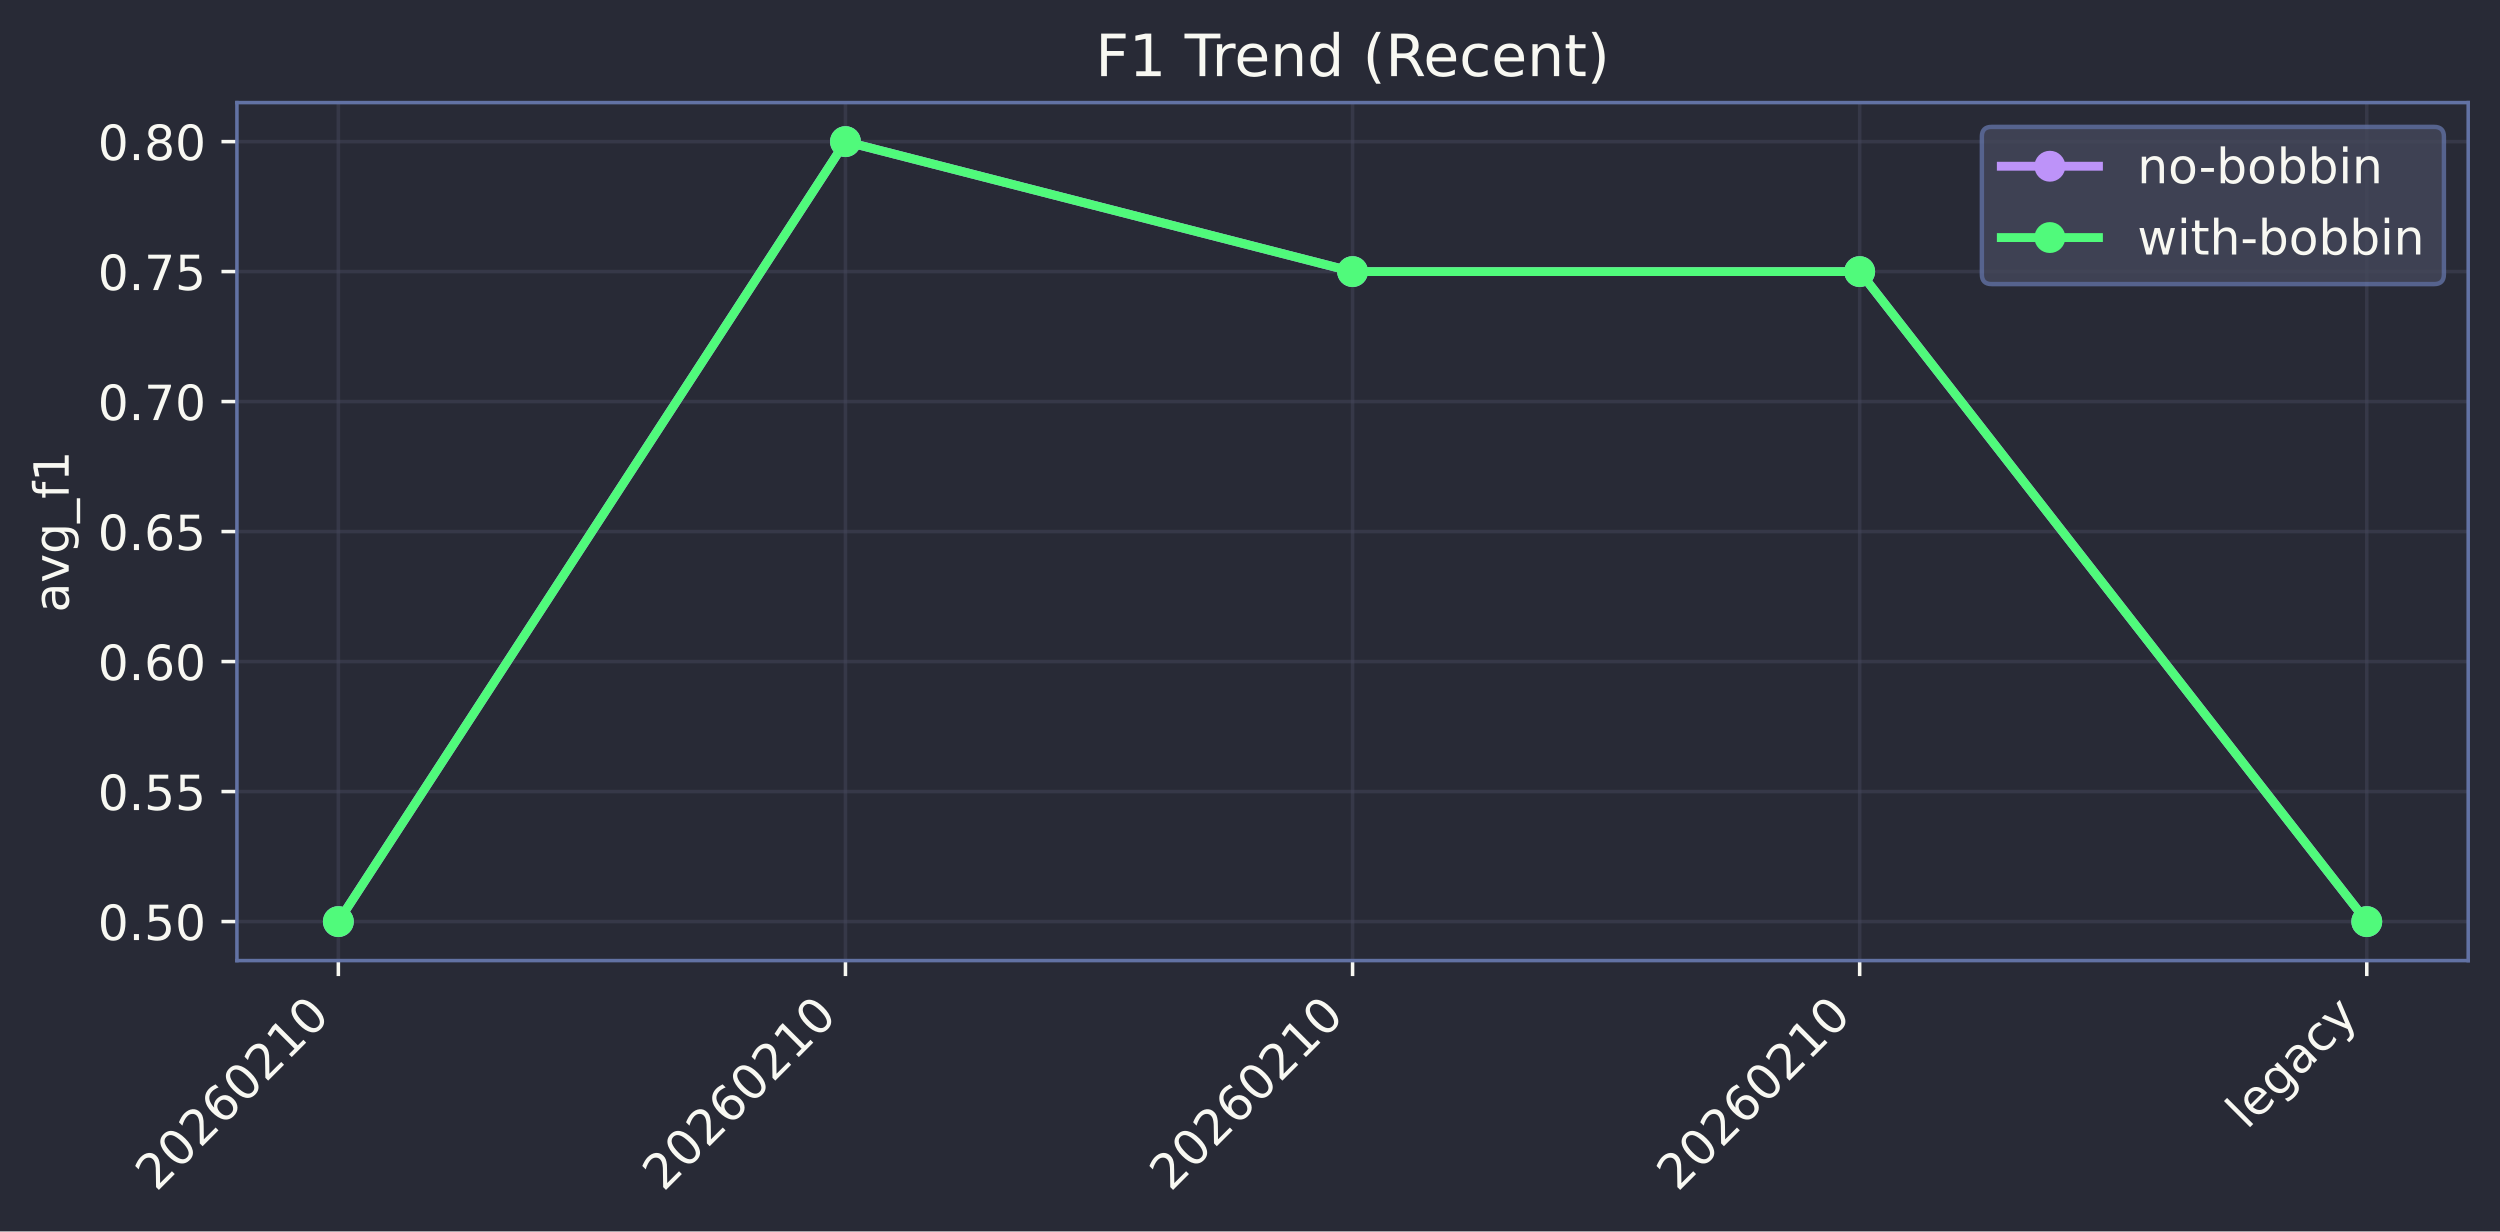
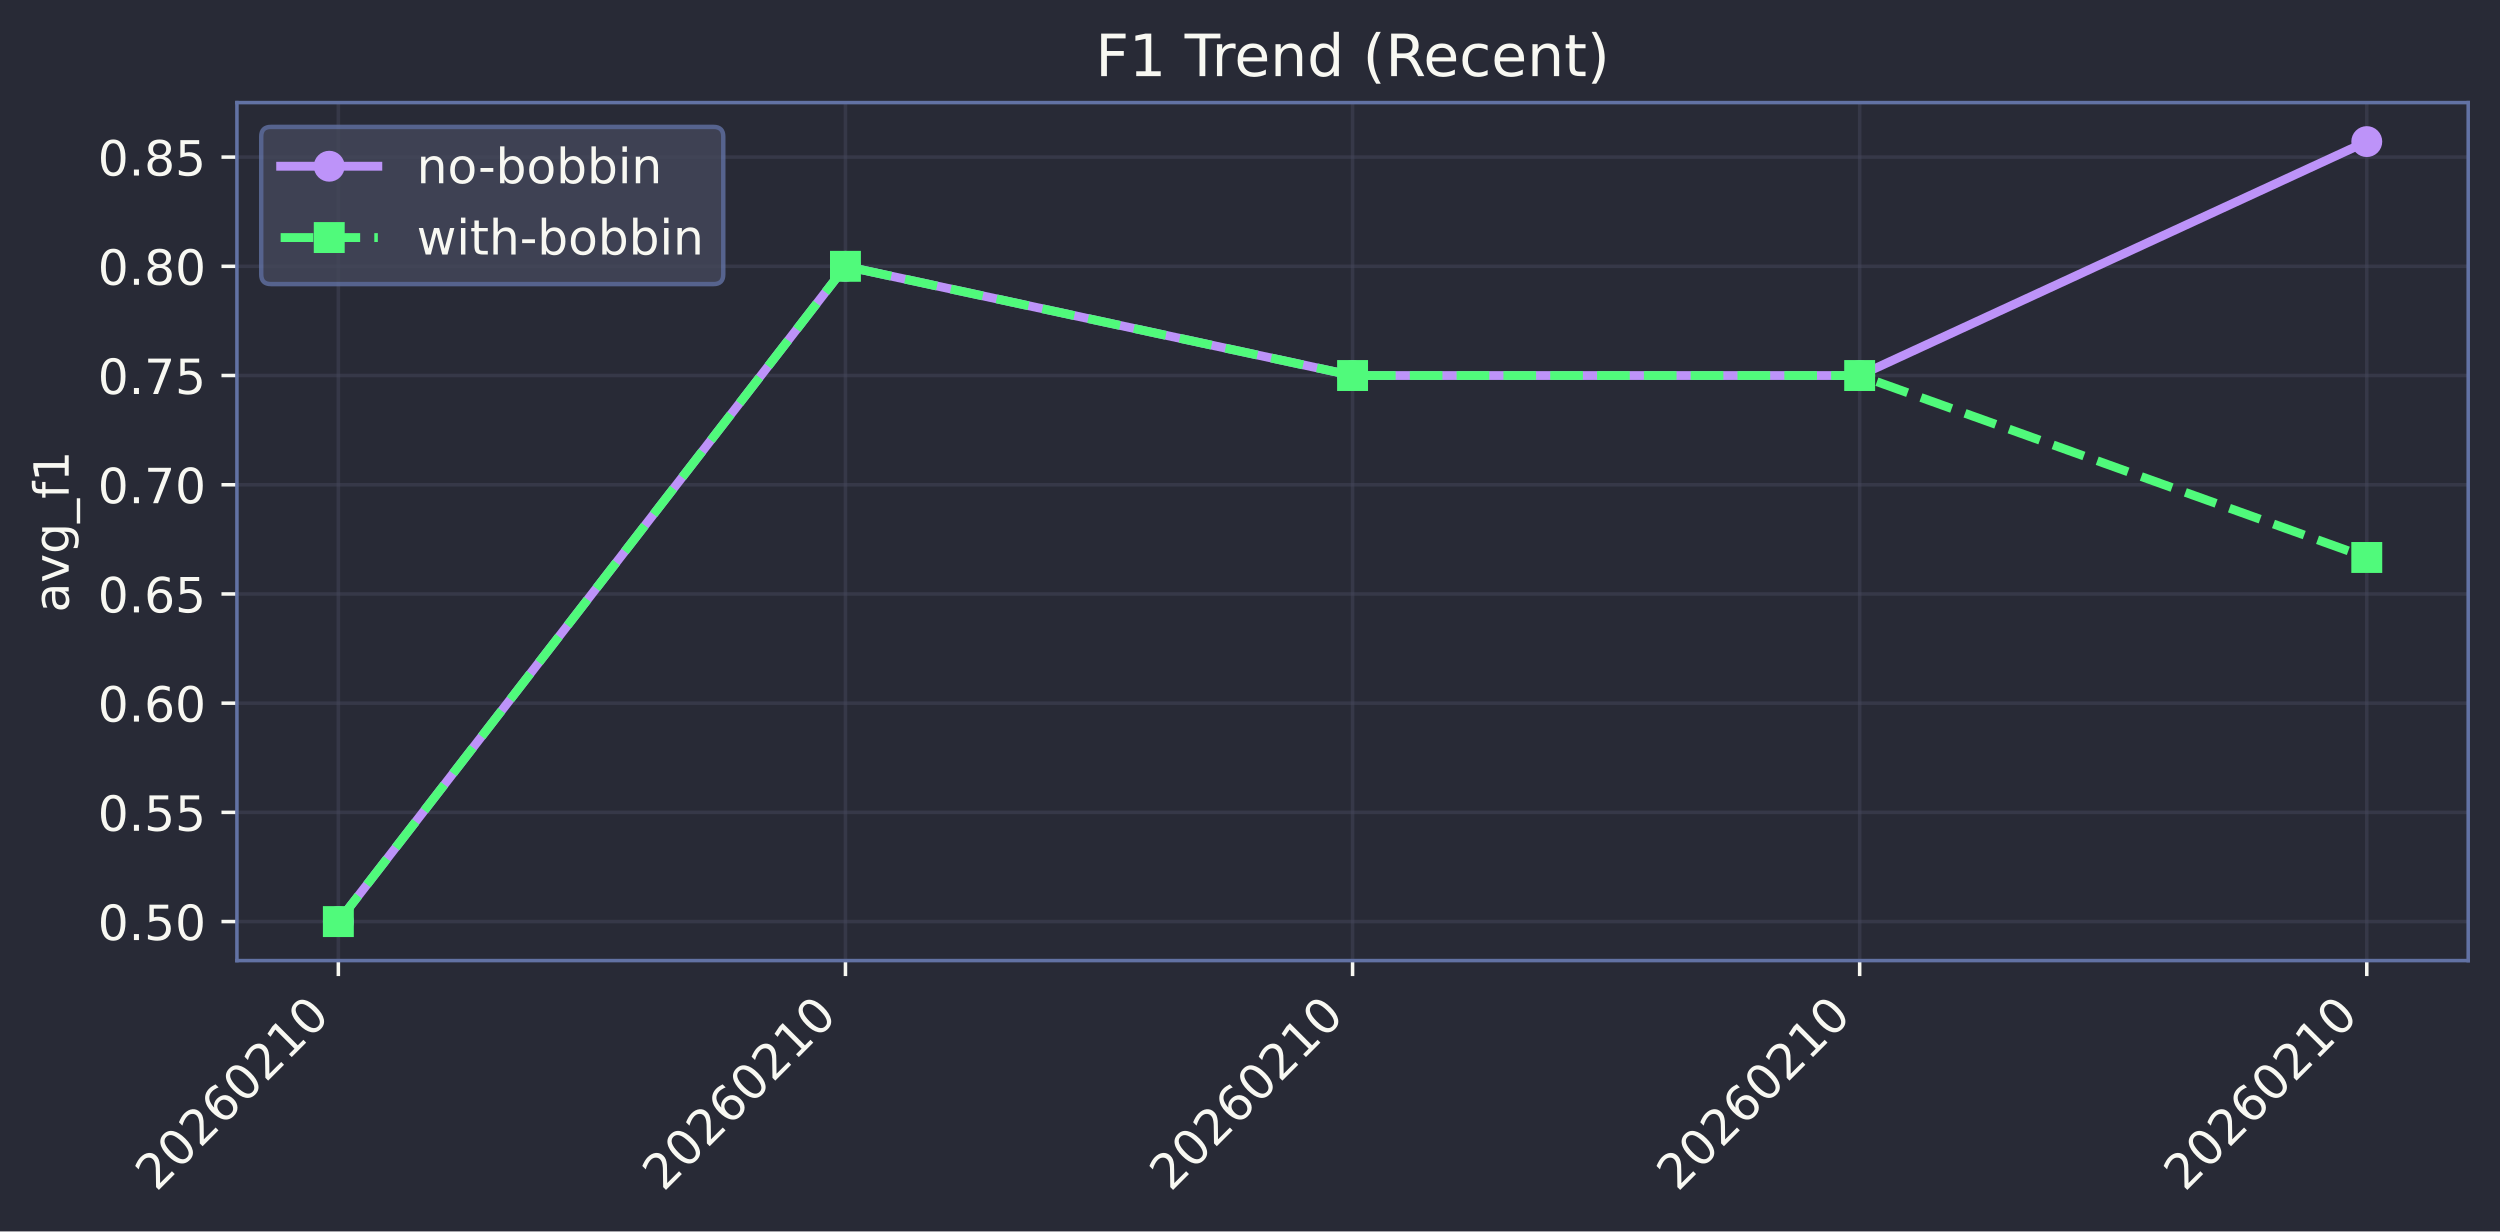
<svg xmlns="http://www.w3.org/2000/svg" xmlns:xlink="http://www.w3.org/1999/xlink" width="566.028pt" height="278.806pt" viewBox="0 0 566.028 278.806" version="1.1">
  <defs>
    <style type="text/css">*{stroke-linejoin: round; stroke-linecap: butt}</style>
  </defs>
  <g id="figure_1">
    <g id="patch_1">
      <path d="M 0 278.806  L 566.028 278.806  L 566.028 0  L 0 0  z " style="fill: #282a36" />
    </g>
    <g id="axes_1">
      <g id="patch_2">
        <path d="M 53.644 217.488  L 558.828 217.488  L 558.828 23.23  L 53.644 23.23  z " style="fill: #282a36" />
      </g>
      <g id="matplotlib.axis_1">
        <g id="xtick_1">
          <g id="line2d_1">
-             <path d="M 76.607 217.488  L 76.607 23.23  " clip-path="url(#p1b9b50a8e5)" style="fill: none; stroke: #44475a; stroke-opacity: 0.5; stroke-width: 0.8; stroke-linecap: square" />
+             <path d="M 76.607 217.488  L 76.607 23.23  " clip-path="url(#p4fd05fff59)" style="fill: none; stroke: #44475a; stroke-opacity: 0.5; stroke-width: 0.8; stroke-linecap: square" />
          </g>
          <g id="line2d_2">
            <defs>
-               <path id="m51519ed3e5" d="M 0 0  L 0 3.5  " style="stroke: #f8f8f2; stroke-width: 0.8" />
+               <path id="m8d3fca689e" d="M 0 0  L 0 3.5  " style="stroke: #f8f8f2; stroke-width: 0.8" />
            </defs>
            <g>
-               <use xlink:href="#m51519ed3e5" x="76.607" y="217.488" style="fill: #f8f8f2; stroke: #f8f8f2; stroke-width: 0.8" />
+               <use xlink:href="#m8d3fca689e" x="76.607" y="217.488" style="fill: #f8f8f2; stroke: #f8f8f2; stroke-width: 0.8" />
            </g>
          </g>
          <g id="text_1">
            <text style="font-size: 11px; font-family: 'DejaVu Sans', 'Bitstream Vera Sans', 'Computer Modern Sans Serif', 'Lucida Grande', 'Verdana', 'Geneva', 'Lucid', 'Arial', 'Helvetica', 'Avant Garde', sans-serif; fill: #f8f8f2" transform="translate(35.39843 269.9887) rotate(-45)">20260210</text>
          </g>
        </g>
        <g id="xtick_2">
          <g id="line2d_3">
-             <path d="M 191.421 217.488  L 191.421 23.23  " clip-path="url(#p1b9b50a8e5)" style="fill: none; stroke: #44475a; stroke-opacity: 0.5; stroke-width: 0.8; stroke-linecap: square" />
+             <path d="M 191.421 217.488  L 191.421 23.23  " clip-path="url(#p4fd05fff59)" style="fill: none; stroke: #44475a; stroke-opacity: 0.5; stroke-width: 0.8; stroke-linecap: square" />
          </g>
          <g id="line2d_4">
            <g>
-               <use xlink:href="#m51519ed3e5" x="191.421" y="217.488" style="fill: #f8f8f2; stroke: #f8f8f2; stroke-width: 0.8" />
+               <use xlink:href="#m8d3fca689e" x="191.421" y="217.488" style="fill: #f8f8f2; stroke: #f8f8f2; stroke-width: 0.8" />
            </g>
          </g>
          <g id="text_2">
            <text style="font-size: 11px; font-family: 'DejaVu Sans', 'Bitstream Vera Sans', 'Computer Modern Sans Serif', 'Lucida Grande', 'Verdana', 'Geneva', 'Lucid', 'Arial', 'Helvetica', 'Avant Garde', sans-serif; fill: #f8f8f2" transform="translate(150.2129 269.9887) rotate(-45)">20260210</text>
          </g>
        </g>
        <g id="xtick_3">
          <g id="line2d_5">
-             <path d="M 306.236 217.488  L 306.236 23.23  " clip-path="url(#p1b9b50a8e5)" style="fill: none; stroke: #44475a; stroke-opacity: 0.5; stroke-width: 0.8; stroke-linecap: square" />
+             <path d="M 306.236 217.488  L 306.236 23.23  " clip-path="url(#p4fd05fff59)" style="fill: none; stroke: #44475a; stroke-opacity: 0.5; stroke-width: 0.8; stroke-linecap: square" />
          </g>
          <g id="line2d_6">
            <g>
-               <use xlink:href="#m51519ed3e5" x="306.236" y="217.488" style="fill: #f8f8f2; stroke: #f8f8f2; stroke-width: 0.8" />
+               <use xlink:href="#m8d3fca689e" x="306.236" y="217.488" style="fill: #f8f8f2; stroke: #f8f8f2; stroke-width: 0.8" />
            </g>
          </g>
          <g id="text_3">
            <text style="font-size: 11px; font-family: 'DejaVu Sans', 'Bitstream Vera Sans', 'Computer Modern Sans Serif', 'Lucida Grande', 'Verdana', 'Geneva', 'Lucid', 'Arial', 'Helvetica', 'Avant Garde', sans-serif; fill: #f8f8f2" transform="translate(265.0274 269.9887) rotate(-45)">20260210</text>
          </g>
        </g>
        <g id="xtick_4">
          <g id="line2d_7">
-             <path d="M 421.05 217.488  L 421.05 23.23  " clip-path="url(#p1b9b50a8e5)" style="fill: none; stroke: #44475a; stroke-opacity: 0.5; stroke-width: 0.8; stroke-linecap: square" />
+             <path d="M 421.05 217.488  L 421.05 23.23  " clip-path="url(#p4fd05fff59)" style="fill: none; stroke: #44475a; stroke-opacity: 0.5; stroke-width: 0.8; stroke-linecap: square" />
          </g>
          <g id="line2d_8">
            <g>
-               <use xlink:href="#m51519ed3e5" x="421.05" y="217.488" style="fill: #f8f8f2; stroke: #f8f8f2; stroke-width: 0.8" />
+               <use xlink:href="#m8d3fca689e" x="421.05" y="217.488" style="fill: #f8f8f2; stroke: #f8f8f2; stroke-width: 0.8" />
            </g>
          </g>
          <g id="text_4">
            <text style="font-size: 11px; font-family: 'DejaVu Sans', 'Bitstream Vera Sans', 'Computer Modern Sans Serif', 'Lucida Grande', 'Verdana', 'Geneva', 'Lucid', 'Arial', 'Helvetica', 'Avant Garde', sans-serif; fill: #f8f8f2" transform="translate(379.8419 269.9887) rotate(-45)">20260210</text>
          </g>
        </g>
        <g id="xtick_5">
          <g id="line2d_9">
-             <path d="M 535.865 217.488  L 535.865 23.23  " clip-path="url(#p1b9b50a8e5)" style="fill: none; stroke: #44475a; stroke-opacity: 0.5; stroke-width: 0.8; stroke-linecap: square" />
+             <path d="M 535.865 217.488  L 535.865 23.23  " clip-path="url(#p4fd05fff59)" style="fill: none; stroke: #44475a; stroke-opacity: 0.5; stroke-width: 0.8; stroke-linecap: square" />
          </g>
          <g id="line2d_10">
            <g>
-               <use xlink:href="#m51519ed3e5" x="535.865" y="217.488" style="fill: #f8f8f2; stroke: #f8f8f2; stroke-width: 0.8" />
+               <use xlink:href="#m8d3fca689e" x="535.865" y="217.488" style="fill: #f8f8f2; stroke: #f8f8f2; stroke-width: 0.8" />
            </g>
          </g>
          <g id="text_5">
-             <text style="font-size: 11px; font-family: 'DejaVu Sans', 'Bitstream Vera Sans', 'Computer Modern Sans Serif', 'Lucida Grande', 'Verdana', 'Geneva', 'Lucid', 'Arial', 'Helvetica', 'Avant Garde', sans-serif; fill: #f8f8f2" transform="translate(508.7154 255.9296) rotate(-45)">legacy</text>
+             <text style="font-size: 11px; font-family: 'DejaVu Sans', 'Bitstream Vera Sans', 'Computer Modern Sans Serif', 'Lucida Grande', 'Verdana', 'Geneva', 'Lucid', 'Arial', 'Helvetica', 'Avant Garde', sans-serif; fill: #f8f8f2" transform="translate(494.6564 269.9887) rotate(-45)">20260210</text>
          </g>
        </g>
      </g>
      <g id="matplotlib.axis_2">
        <g id="ytick_1">
          <g id="line2d_11">
-             <path d="M 53.644 208.658  L 558.828 208.658  " clip-path="url(#p1b9b50a8e5)" style="fill: none; stroke: #44475a; stroke-opacity: 0.5; stroke-width: 0.8; stroke-linecap: square" />
+             <path d="M 53.644 208.658  L 558.828 208.658  " clip-path="url(#p4fd05fff59)" style="fill: none; stroke: #44475a; stroke-opacity: 0.5; stroke-width: 0.8; stroke-linecap: square" />
          </g>
          <g id="line2d_12">
            <defs>
-               <path id="m27cfdde6c1" d="M 0 0  L -3.5 0  " style="stroke: #f8f8f2; stroke-width: 0.8" />
+               <path id="m5afc899d50" d="M 0 0  L -3.5 0  " style="stroke: #f8f8f2; stroke-width: 0.8" />
            </defs>
            <g>
-               <use xlink:href="#m27cfdde6c1" x="53.644" y="208.658" style="fill: #f8f8f2; stroke: #f8f8f2; stroke-width: 0.8" />
+               <use xlink:href="#m5afc899d50" x="53.644" y="208.658" style="fill: #f8f8f2; stroke: #f8f8f2; stroke-width: 0.8" />
            </g>
          </g>
          <g id="text_6">
            <text style="font-size: 11px; font-family: 'DejaVu Sans', 'Bitstream Vera Sans', 'Computer Modern Sans Serif', 'Lucida Grande', 'Verdana', 'Geneva', 'Lucid', 'Arial', 'Helvetica', 'Avant Garde', sans-serif; text-anchor: end; fill: #f8f8f2" x="46.644" y="212.837" transform="rotate(-0 46.64406 212.8368)">0.50</text>
          </g>
        </g>
        <g id="ytick_2">
          <g id="line2d_13">
-             <path d="M 53.644 179.225  L 558.828 179.225  " clip-path="url(#p1b9b50a8e5)" style="fill: none; stroke: #44475a; stroke-opacity: 0.5; stroke-width: 0.8; stroke-linecap: square" />
+             <path d="M 53.644 183.931  L 558.828 183.931  " clip-path="url(#p4fd05fff59)" style="fill: none; stroke: #44475a; stroke-opacity: 0.5; stroke-width: 0.8; stroke-linecap: square" />
          </g>
          <g id="line2d_14">
            <g>
-               <use xlink:href="#m27cfdde6c1" x="53.644" y="179.225" style="fill: #f8f8f2; stroke: #f8f8f2; stroke-width: 0.8" />
+               <use xlink:href="#m5afc899d50" x="53.644" y="183.931" style="fill: #f8f8f2; stroke: #f8f8f2; stroke-width: 0.8" />
            </g>
          </g>
          <g id="text_7">
-             <text style="font-size: 11px; font-family: 'DejaVu Sans', 'Bitstream Vera Sans', 'Computer Modern Sans Serif', 'Lucida Grande', 'Verdana', 'Geneva', 'Lucid', 'Arial', 'Helvetica', 'Avant Garde', sans-serif; text-anchor: end; fill: #f8f8f2" x="46.644" y="183.404" transform="rotate(-0 46.64406 183.4038)">0.55</text>
+             <text style="font-size: 11px; font-family: 'DejaVu Sans', 'Bitstream Vera Sans', 'Computer Modern Sans Serif', 'Lucida Grande', 'Verdana', 'Geneva', 'Lucid', 'Arial', 'Helvetica', 'Avant Garde', sans-serif; text-anchor: end; fill: #f8f8f2" x="46.644" y="188.11" transform="rotate(-0 46.64406 188.1101)">0.55</text>
          </g>
        </g>
        <g id="ytick_3">
          <g id="line2d_15">
-             <path d="M 53.644 149.792  L 558.828 149.792  " clip-path="url(#p1b9b50a8e5)" style="fill: none; stroke: #44475a; stroke-opacity: 0.5; stroke-width: 0.8; stroke-linecap: square" />
+             <path d="M 53.644 159.204  L 558.828 159.204  " clip-path="url(#p4fd05fff59)" style="fill: none; stroke: #44475a; stroke-opacity: 0.5; stroke-width: 0.8; stroke-linecap: square" />
          </g>
          <g id="line2d_16">
            <g>
-               <use xlink:href="#m27cfdde6c1" x="53.644" y="149.792" style="fill: #f8f8f2; stroke: #f8f8f2; stroke-width: 0.8" />
+               <use xlink:href="#m5afc899d50" x="53.644" y="159.204" style="fill: #f8f8f2; stroke: #f8f8f2; stroke-width: 0.8" />
            </g>
          </g>
          <g id="text_8">
-             <text style="font-size: 11px; font-family: 'DejaVu Sans', 'Bitstream Vera Sans', 'Computer Modern Sans Serif', 'Lucida Grande', 'Verdana', 'Geneva', 'Lucid', 'Arial', 'Helvetica', 'Avant Garde', sans-serif; text-anchor: end; fill: #f8f8f2" x="46.644" y="153.971" transform="rotate(-0 46.64406 153.9709)">0.60</text>
+             <text style="font-size: 11px; font-family: 'DejaVu Sans', 'Bitstream Vera Sans', 'Computer Modern Sans Serif', 'Lucida Grande', 'Verdana', 'Geneva', 'Lucid', 'Arial', 'Helvetica', 'Avant Garde', sans-serif; text-anchor: end; fill: #f8f8f2" x="46.644" y="163.383" transform="rotate(-0 46.64406 163.3835)">0.60</text>
          </g>
        </g>
        <g id="ytick_4">
          <g id="line2d_17">
-             <path d="M 53.644 120.359  L 558.828 120.359  " clip-path="url(#p1b9b50a8e5)" style="fill: none; stroke: #44475a; stroke-opacity: 0.5; stroke-width: 0.8; stroke-linecap: square" />
+             <path d="M 53.644 134.478  L 558.828 134.478  " clip-path="url(#p4fd05fff59)" style="fill: none; stroke: #44475a; stroke-opacity: 0.5; stroke-width: 0.8; stroke-linecap: square" />
          </g>
          <g id="line2d_18">
            <g>
-               <use xlink:href="#m27cfdde6c1" x="53.644" y="120.359" style="fill: #f8f8f2; stroke: #f8f8f2; stroke-width: 0.8" />
+               <use xlink:href="#m5afc899d50" x="53.644" y="134.478" style="fill: #f8f8f2; stroke: #f8f8f2; stroke-width: 0.8" />
            </g>
          </g>
          <g id="text_9">
-             <text style="font-size: 11px; font-family: 'DejaVu Sans', 'Bitstream Vera Sans', 'Computer Modern Sans Serif', 'Lucida Grande', 'Verdana', 'Geneva', 'Lucid', 'Arial', 'Helvetica', 'Avant Garde', sans-serif; text-anchor: end; fill: #f8f8f2" x="46.644" y="124.538" transform="rotate(-0 46.64406 124.5379)">0.65</text>
+             <text style="font-size: 11px; font-family: 'DejaVu Sans', 'Bitstream Vera Sans', 'Computer Modern Sans Serif', 'Lucida Grande', 'Verdana', 'Geneva', 'Lucid', 'Arial', 'Helvetica', 'Avant Garde', sans-serif; text-anchor: end; fill: #f8f8f2" x="46.644" y="138.657" transform="rotate(-0 46.64406 138.6568)">0.65</text>
          </g>
        </g>
        <g id="ytick_5">
          <g id="line2d_19">
-             <path d="M 53.644 90.926  L 558.828 90.926  " clip-path="url(#p1b9b50a8e5)" style="fill: none; stroke: #44475a; stroke-opacity: 0.5; stroke-width: 0.8; stroke-linecap: square" />
+             <path d="M 53.644 109.751  L 558.828 109.751  " clip-path="url(#p4fd05fff59)" style="fill: none; stroke: #44475a; stroke-opacity: 0.5; stroke-width: 0.8; stroke-linecap: square" />
          </g>
          <g id="line2d_20">
            <g>
-               <use xlink:href="#m27cfdde6c1" x="53.644" y="90.926" style="fill: #f8f8f2; stroke: #f8f8f2; stroke-width: 0.8" />
+               <use xlink:href="#m5afc899d50" x="53.644" y="109.751" style="fill: #f8f8f2; stroke: #f8f8f2; stroke-width: 0.8" />
            </g>
          </g>
          <g id="text_10">
-             <text style="font-size: 11px; font-family: 'DejaVu Sans', 'Bitstream Vera Sans', 'Computer Modern Sans Serif', 'Lucida Grande', 'Verdana', 'Geneva', 'Lucid', 'Arial', 'Helvetica', 'Avant Garde', sans-serif; text-anchor: end; fill: #f8f8f2" x="46.644" y="95.105" transform="rotate(-0 46.64406 95.10491)">0.70</text>
+             <text style="font-size: 11px; font-family: 'DejaVu Sans', 'Bitstream Vera Sans', 'Computer Modern Sans Serif', 'Lucida Grande', 'Verdana', 'Geneva', 'Lucid', 'Arial', 'Helvetica', 'Avant Garde', sans-serif; text-anchor: end; fill: #f8f8f2" x="46.644" y="113.93" transform="rotate(-0 46.64406 113.9301)">0.70</text>
          </g>
        </g>
        <g id="ytick_6">
          <g id="line2d_21">
-             <path d="M 53.644 61.493  L 558.828 61.493  " clip-path="url(#p1b9b50a8e5)" style="fill: none; stroke: #44475a; stroke-opacity: 0.5; stroke-width: 0.8; stroke-linecap: square" />
+             <path d="M 53.644 85.024  L 558.828 85.024  " clip-path="url(#p4fd05fff59)" style="fill: none; stroke: #44475a; stroke-opacity: 0.5; stroke-width: 0.8; stroke-linecap: square" />
          </g>
          <g id="line2d_22">
            <g>
-               <use xlink:href="#m27cfdde6c1" x="53.644" y="61.493" style="fill: #f8f8f2; stroke: #f8f8f2; stroke-width: 0.8" />
+               <use xlink:href="#m5afc899d50" x="53.644" y="85.024" style="fill: #f8f8f2; stroke: #f8f8f2; stroke-width: 0.8" />
            </g>
          </g>
          <g id="text_11">
-             <text style="font-size: 11px; font-family: 'DejaVu Sans', 'Bitstream Vera Sans', 'Computer Modern Sans Serif', 'Lucida Grande', 'Verdana', 'Geneva', 'Lucid', 'Arial', 'Helvetica', 'Avant Garde', sans-serif; text-anchor: end; fill: #f8f8f2" x="46.644" y="65.672" transform="rotate(-0 46.64406 65.67194)">0.75</text>
+             <text style="font-size: 11px; font-family: 'DejaVu Sans', 'Bitstream Vera Sans', 'Computer Modern Sans Serif', 'Lucida Grande', 'Verdana', 'Geneva', 'Lucid', 'Arial', 'Helvetica', 'Avant Garde', sans-serif; text-anchor: end; fill: #f8f8f2" x="46.644" y="89.203" transform="rotate(-0 46.64406 89.20348)">0.75</text>
          </g>
        </g>
        <g id="ytick_7">
          <g id="line2d_23">
-             <path d="M 53.644 32.06  L 558.828 32.06  " clip-path="url(#p1b9b50a8e5)" style="fill: none; stroke: #44475a; stroke-opacity: 0.5; stroke-width: 0.8; stroke-linecap: square" />
+             <path d="M 53.644 60.298  L 558.828 60.298  " clip-path="url(#p4fd05fff59)" style="fill: none; stroke: #44475a; stroke-opacity: 0.5; stroke-width: 0.8; stroke-linecap: square" />
          </g>
          <g id="line2d_24">
            <g>
-               <use xlink:href="#m27cfdde6c1" x="53.644" y="32.06" style="fill: #f8f8f2; stroke: #f8f8f2; stroke-width: 0.8" />
+               <use xlink:href="#m5afc899d50" x="53.644" y="60.298" style="fill: #f8f8f2; stroke: #f8f8f2; stroke-width: 0.8" />
            </g>
          </g>
          <g id="text_12">
-             <text style="font-size: 11px; font-family: 'DejaVu Sans', 'Bitstream Vera Sans', 'Computer Modern Sans Serif', 'Lucida Grande', 'Verdana', 'Geneva', 'Lucid', 'Arial', 'Helvetica', 'Avant Garde', sans-serif; text-anchor: end; fill: #f8f8f2" x="46.644" y="36.239" transform="rotate(-0 46.64406 36.23897)">0.80</text>
-           </g>
-         </g>
-         <g id="text_13">
+             <text style="font-size: 11px; font-family: 'DejaVu Sans', 'Bitstream Vera Sans', 'Computer Modern Sans Serif', 'Lucida Grande', 'Verdana', 'Geneva', 'Lucid', 'Arial', 'Helvetica', 'Avant Garde', sans-serif; text-anchor: end; fill: #f8f8f2" x="46.644" y="64.477" transform="rotate(-0 46.64406 64.47682)">0.80</text>
+           </g>
+         </g>
+         <g id="ytick_8">
+           <g id="line2d_25">
+             <path d="M 53.644 35.571  L 558.828 35.571  " clip-path="url(#p4fd05fff59)" style="fill: none; stroke: #44475a; stroke-opacity: 0.5; stroke-width: 0.8; stroke-linecap: square" />
+           </g>
+           <g id="line2d_26">
+             <g>
+               <use xlink:href="#m5afc899d50" x="53.644" y="35.571" style="fill: #f8f8f2; stroke: #f8f8f2; stroke-width: 0.8" />
+             </g>
+           </g>
+           <g id="text_13">
+             <text style="font-size: 11px; font-family: 'DejaVu Sans', 'Bitstream Vera Sans', 'Computer Modern Sans Serif', 'Lucida Grande', 'Verdana', 'Geneva', 'Lucid', 'Arial', 'Helvetica', 'Avant Garde', sans-serif; text-anchor: end; fill: #f8f8f2" x="46.644" y="39.75" transform="rotate(-0 46.64406 39.75015)">0.85</text>
+           </g>
+         </g>
+         <g id="text_14">
          <text style="font-size: 11px; font-family: 'DejaVu Sans', 'Bitstream Vera Sans', 'Computer Modern Sans Serif', 'Lucida Grande', 'Verdana', 'Geneva', 'Lucid', 'Arial', 'Helvetica', 'Avant Garde', sans-serif; text-anchor: middle; fill: #f8f8f2" x="15.558" y="120.359" transform="rotate(-90 15.55828 120.3587)">avg_f1</text>
        </g>
      </g>
-       <g id="line2d_25">
-         <path d="M 76.607 208.658  L 191.421 32.06  L 306.236 61.493  L 421.05 61.493  L 535.865 208.658  " clip-path="url(#p1b9b50a8e5)" style="fill: none; stroke: #bd93f9; stroke-width: 2; stroke-linecap: square" />
+       <g id="line2d_27">
+         <path d="M 76.607 208.658  L 191.421 60.298  L 306.236 85.024  L 421.05 85.024  L 535.865 32.06  " clip-path="url(#p4fd05fff59)" style="fill: none; stroke: #bd93f9; stroke-width: 2; stroke-linecap: square" />
        <defs>
-           <path id="mf1afb128f1" d="M 0 3  C 0.796 3 1.559 2.684 2.121 2.121  C 2.684 1.559 3 0.796 3 0  C 3 -0.796 2.684 -1.559 2.121 -2.121  C 1.559 -2.684 0.796 -3 0 -3  C -0.796 -3 -1.559 -2.684 -2.121 -2.121  C -2.684 -1.559 -3 -0.796 -3 0  C -3 0.796 -2.684 1.559 -2.121 2.121  C -1.559 2.684 -0.796 3 0 3  z " style="stroke: #bd93f9" />
+           <path id="me91c85509c" d="M 0 3  C 0.796 3 1.559 2.684 2.121 2.121  C 2.684 1.559 3 0.796 3 0  C 3 -0.796 2.684 -1.559 2.121 -2.121  C 1.559 -2.684 0.796 -3 0 -3  C -0.796 -3 -1.559 -2.684 -2.121 -2.121  C -2.684 -1.559 -3 -0.796 -3 0  C -3 0.796 -2.684 1.559 -2.121 2.121  C -1.559 2.684 -0.796 3 0 3  z " style="stroke: #bd93f9" />
        </defs>
-         <g clip-path="url(#p1b9b50a8e5)">
-           <use xlink:href="#mf1afb128f1" x="76.607" y="208.658" style="fill: #bd93f9; stroke: #bd93f9" />
-           <use xlink:href="#mf1afb128f1" x="191.421" y="32.06" style="fill: #bd93f9; stroke: #bd93f9" />
-           <use xlink:href="#mf1afb128f1" x="306.236" y="61.493" style="fill: #bd93f9; stroke: #bd93f9" />
-           <use xlink:href="#mf1afb128f1" x="421.05" y="61.493" style="fill: #bd93f9; stroke: #bd93f9" />
-           <use xlink:href="#mf1afb128f1" x="535.865" y="208.658" style="fill: #bd93f9; stroke: #bd93f9" />
-         </g>
-       </g>
-       <g id="line2d_26">
-         <path d="M 76.607 208.658  L 191.421 32.06  L 306.236 61.493  L 421.05 61.493  L 535.865 208.658  " clip-path="url(#p1b9b50a8e5)" style="fill: none; stroke: #50fa7b; stroke-width: 2; stroke-linecap: square" />
+         <g clip-path="url(#p4fd05fff59)">
+           <use xlink:href="#me91c85509c" x="76.607" y="208.658" style="fill: #bd93f9; stroke: #bd93f9" />
+           <use xlink:href="#me91c85509c" x="191.421" y="60.298" style="fill: #bd93f9; stroke: #bd93f9" />
+           <use xlink:href="#me91c85509c" x="306.236" y="85.024" style="fill: #bd93f9; stroke: #bd93f9" />
+           <use xlink:href="#me91c85509c" x="421.05" y="85.024" style="fill: #bd93f9; stroke: #bd93f9" />
+           <use xlink:href="#me91c85509c" x="535.865" y="32.06" style="fill: #bd93f9; stroke: #bd93f9" />
+         </g>
+       </g>
+       <g id="line2d_28">
+         <path d="M 76.607 208.658  L 191.421 60.298  L 306.236 85.024  L 421.05 85.024  L 535.865 126.219  " clip-path="url(#p4fd05fff59)" style="fill: none; stroke-dasharray: 7.4,3.2; stroke-dashoffset: 0; stroke: #50fa7b; stroke-width: 2" />
        <defs>
-           <path id="mdf622e2706" d="M 0 3  C 0.796 3 1.559 2.684 2.121 2.121  C 2.684 1.559 3 0.796 3 0  C 3 -0.796 2.684 -1.559 2.121 -2.121  C 1.559 -2.684 0.796 -3 0 -3  C -0.796 -3 -1.559 -2.684 -2.121 -2.121  C -2.684 -1.559 -3 -0.796 -3 0  C -3 0.796 -2.684 1.559 -2.121 2.121  C -1.559 2.684 -0.796 3 0 3  z " style="stroke: #50fa7b" />
+           <path id="m4369a65e76" d="M -3 3  L 3 3  L 3 -3  L -3 -3  z " style="stroke: #50fa7b; stroke-linejoin: miter" />
        </defs>
-         <g clip-path="url(#p1b9b50a8e5)">
-           <use xlink:href="#mdf622e2706" x="76.607" y="208.658" style="fill: #50fa7b; stroke: #50fa7b" />
-           <use xlink:href="#mdf622e2706" x="191.421" y="32.06" style="fill: #50fa7b; stroke: #50fa7b" />
-           <use xlink:href="#mdf622e2706" x="306.236" y="61.493" style="fill: #50fa7b; stroke: #50fa7b" />
-           <use xlink:href="#mdf622e2706" x="421.05" y="61.493" style="fill: #50fa7b; stroke: #50fa7b" />
-           <use xlink:href="#mdf622e2706" x="535.865" y="208.658" style="fill: #50fa7b; stroke: #50fa7b" />
+         <g clip-path="url(#p4fd05fff59)">
+           <use xlink:href="#m4369a65e76" x="76.607" y="208.658" style="fill: #50fa7b; stroke: #50fa7b; stroke-linejoin: miter" />
+           <use xlink:href="#m4369a65e76" x="191.421" y="60.298" style="fill: #50fa7b; stroke: #50fa7b; stroke-linejoin: miter" />
+           <use xlink:href="#m4369a65e76" x="306.236" y="85.024" style="fill: #50fa7b; stroke: #50fa7b; stroke-linejoin: miter" />
+           <use xlink:href="#m4369a65e76" x="421.05" y="85.024" style="fill: #50fa7b; stroke: #50fa7b; stroke-linejoin: miter" />
+           <use xlink:href="#m4369a65e76" x="535.865" y="126.219" style="fill: #50fa7b; stroke: #50fa7b; stroke-linejoin: miter" />
        </g>
      </g>
      <g id="patch_3">
        <path d="M 53.644 217.488  L 53.644 23.23  " style="fill: none; stroke: #6272a4; stroke-width: 0.8; stroke-linejoin: miter; stroke-linecap: square" />
      </g>
      <g id="patch_4">
        <path d="M 558.828 217.488  L 558.828 23.23  " style="fill: none; stroke: #6272a4; stroke-width: 0.8; stroke-linejoin: miter; stroke-linecap: square" />
      </g>
      <g id="patch_5">
        <path d="M 53.644 217.488  L 558.828 217.488  " style="fill: none; stroke: #6272a4; stroke-width: 0.8; stroke-linejoin: miter; stroke-linecap: square" />
      </g>
      <g id="patch_6">
        <path d="M 53.644 23.23  L 558.828 23.23  " style="fill: none; stroke: #6272a4; stroke-width: 0.8; stroke-linejoin: miter; stroke-linecap: square" />
      </g>
-       <g id="text_14">
+       <g id="text_15">
        <text style="font-size: 13.2px; font-family: 'DejaVu Sans', 'Bitstream Vera Sans', 'Computer Modern Sans Serif', 'Lucida Grande', 'Verdana', 'Geneva', 'Lucid', 'Arial', 'Helvetica', 'Avant Garde', sans-serif; text-anchor: middle; fill: #f8f8f2" x="306.236" y="17.23" transform="rotate(-0 306.2359 17.22994)">F1 Trend (Recent)</text>
      </g>
      <g id="legend_1">
        <g id="patch_7">
-           <path d="M 450.916 64.322  L 551.128 64.322  Q 553.328 64.322 553.328 62.122  L 553.328 30.93  Q 553.328 28.73 551.128 28.73  L 450.916 28.73  Q 448.716 28.73 448.716 30.93  L 448.716 62.122  Q 448.716 64.322 450.916 64.322  z " style="fill: #44475a; opacity: 0.8; stroke: #6272a4; stroke-linejoin: miter" />
-         </g>
-         <g id="line2d_27">
-           <path d="M 453.116 37.638  L 464.116 37.638  L 475.116 37.638  " style="fill: none; stroke: #bd93f9; stroke-width: 2; stroke-linecap: square" />
+           <path d="M 61.344 64.322  L 161.556 64.322  Q 163.756 64.322 163.756 62.122  L 163.756 30.93  Q 163.756 28.73 161.556 28.73  L 61.344 28.73  Q 59.144 28.73 59.144 30.93  L 59.144 62.122  Q 59.144 64.322 61.344 64.322  z " style="fill: #44475a; opacity: 0.8; stroke: #6272a4; stroke-linejoin: miter" />
+         </g>
+         <g id="line2d_29">
+           <path d="M 63.544 37.638  L 74.544 37.638  L 85.544 37.638  " style="fill: none; stroke: #bd93f9; stroke-width: 2; stroke-linecap: square" />
          <g>
-             <use xlink:href="#mf1afb128f1" x="464.116" y="37.638" style="fill: #bd93f9; stroke: #bd93f9" />
-           </g>
-         </g>
-         <g id="text_15">
-           <text style="font-size: 11px; font-family: 'DejaVu Sans', 'Bitstream Vera Sans', 'Computer Modern Sans Serif', 'Lucida Grande', 'Verdana', 'Geneva', 'Lucid', 'Arial', 'Helvetica', 'Avant Garde', sans-serif; text-anchor: start; fill: #f8f8f2" x="483.916" y="41.488" transform="rotate(-0 483.9161 41.48822)">no-bobbin</text>
-         </g>
-         <g id="line2d_28">
-           <path d="M 453.116 53.784  L 464.116 53.784  L 475.116 53.784  " style="fill: none; stroke: #50fa7b; stroke-width: 2; stroke-linecap: square" />
+             <use xlink:href="#me91c85509c" x="74.544" y="37.638" style="fill: #bd93f9; stroke: #bd93f9" />
+           </g>
+         </g>
+         <g id="text_16">
+           <text style="font-size: 11px; font-family: 'DejaVu Sans', 'Bitstream Vera Sans', 'Computer Modern Sans Serif', 'Lucida Grande', 'Verdana', 'Geneva', 'Lucid', 'Arial', 'Helvetica', 'Avant Garde', sans-serif; text-anchor: start; fill: #f8f8f2" x="94.344" y="41.488" transform="rotate(-0 94.34406 41.48822)">no-bobbin</text>
+         </g>
+         <g id="line2d_30">
+           <path d="M 63.544 53.784  L 74.544 53.784  L 85.544 53.784  " style="fill: none; stroke-dasharray: 7.4,3.2; stroke-dashoffset: 0; stroke: #50fa7b; stroke-width: 2" />
          <g>
-             <use xlink:href="#mdf622e2706" x="464.116" y="53.784" style="fill: #50fa7b; stroke: #50fa7b" />
-           </g>
-         </g>
-         <g id="text_16">
-           <text style="font-size: 11px; font-family: 'DejaVu Sans', 'Bitstream Vera Sans', 'Computer Modern Sans Serif', 'Lucida Grande', 'Verdana', 'Geneva', 'Lucid', 'Arial', 'Helvetica', 'Avant Garde', sans-serif; text-anchor: start; fill: #f8f8f2" x="483.916" y="57.634" transform="rotate(-0 483.9161 57.63416)">with-bobbin</text>
+             <use xlink:href="#m4369a65e76" x="74.544" y="53.784" style="fill: #50fa7b; stroke: #50fa7b; stroke-linejoin: miter" />
+           </g>
+         </g>
+         <g id="text_17">
+           <text style="font-size: 11px; font-family: 'DejaVu Sans', 'Bitstream Vera Sans', 'Computer Modern Sans Serif', 'Lucida Grande', 'Verdana', 'Geneva', 'Lucid', 'Arial', 'Helvetica', 'Avant Garde', sans-serif; text-anchor: start; fill: #f8f8f2" x="94.344" y="57.634" transform="rotate(-0 94.34406 57.63416)">with-bobbin</text>
        </g>
      </g>
    </g>
  </g>
  <defs>
-     <clipPath id="p1b9b50a8e5">
+     <clipPath id="p4fd05fff59">
      <rect x="53.644" y="23.23" width="505.184" height="194.258" />
    </clipPath>
  </defs>
</svg>
